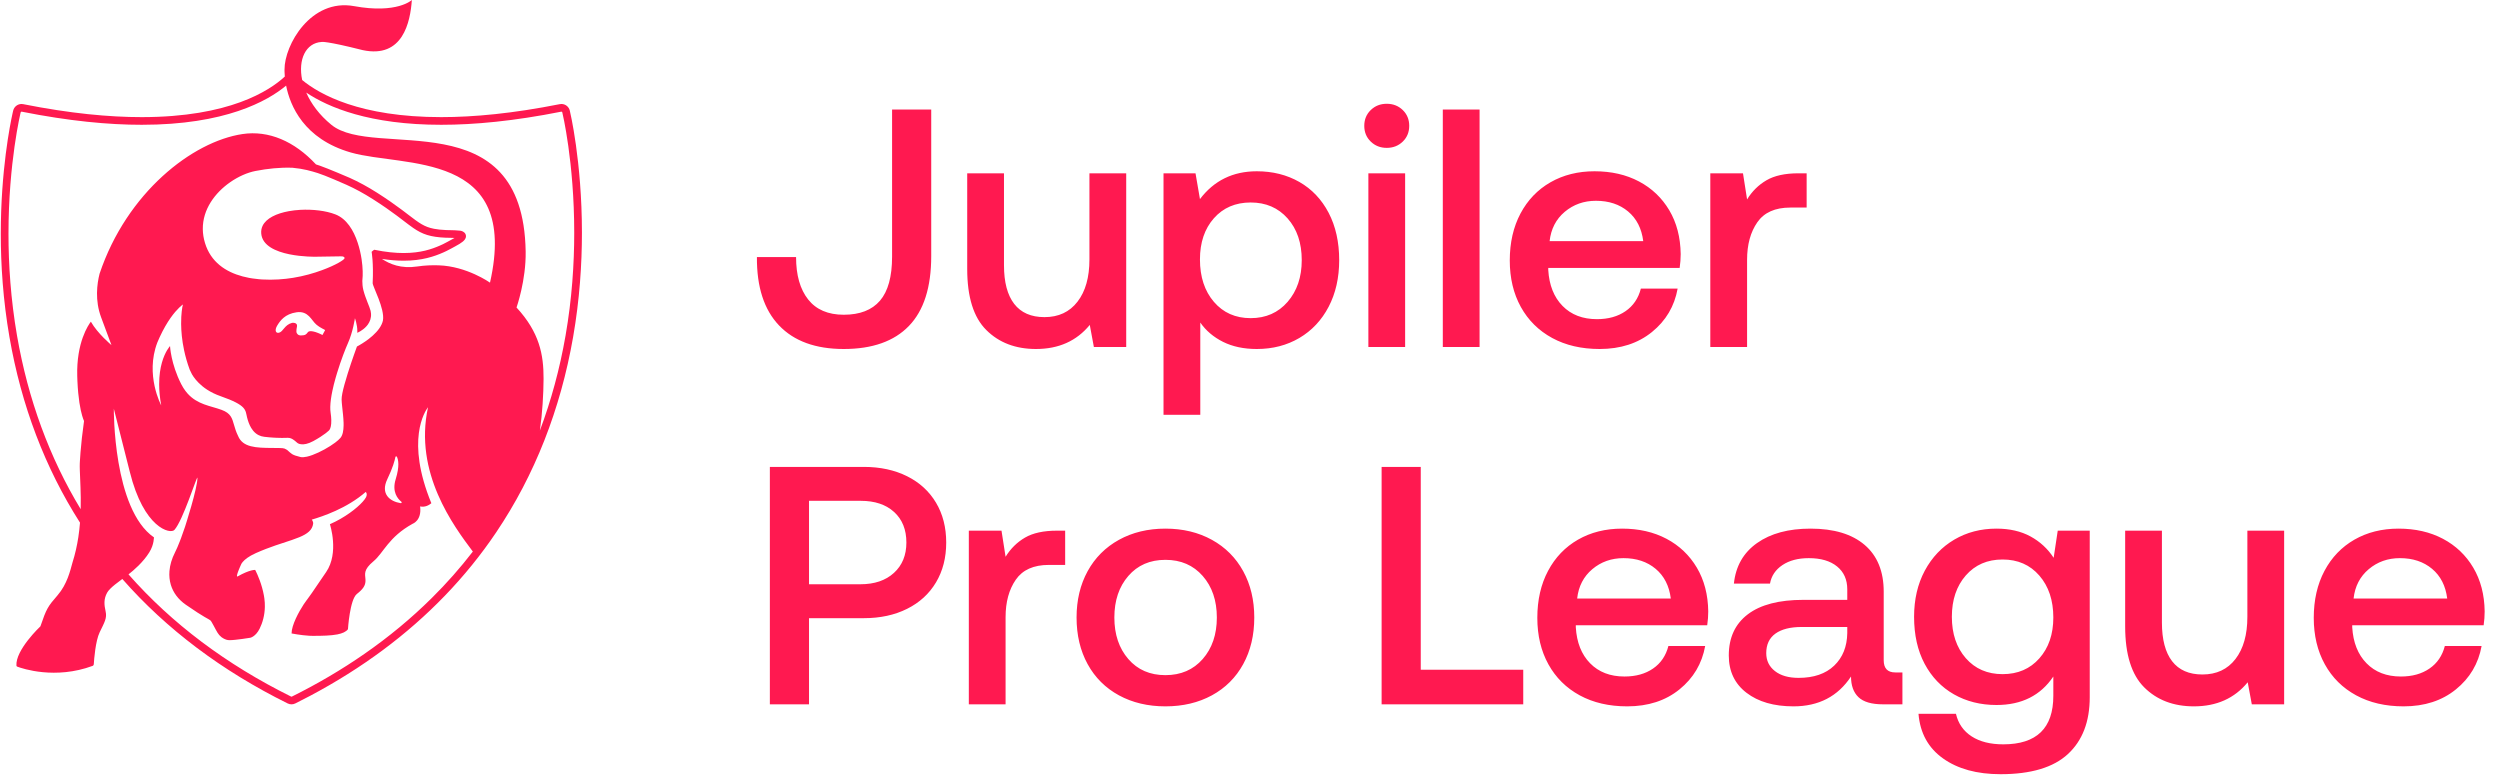
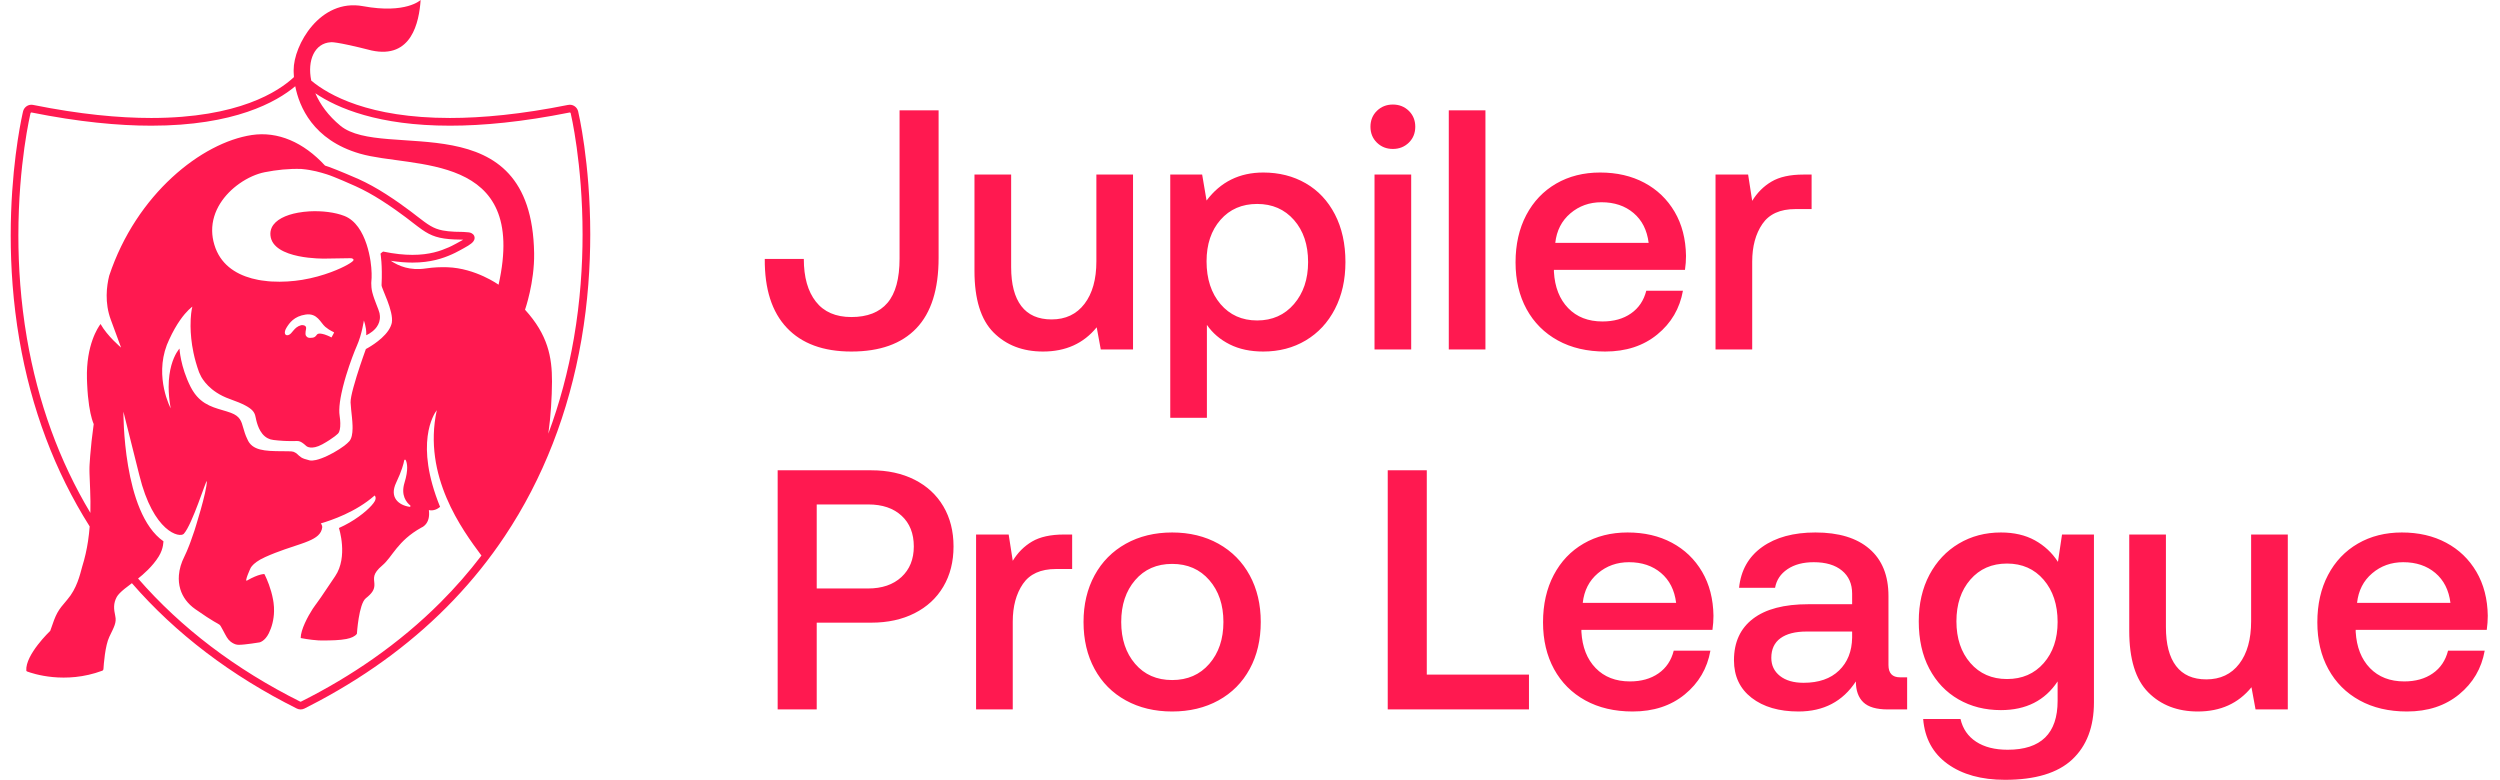
- <svg xmlns="http://www.w3.org/2000/svg" width="155" height="48" viewBox="0 0 155 48" fill="none">
+ <svg xmlns="http://www.w3.org/2000/svg" width="109" height="34" viewBox="0 0 109 34" fill="none">
  <g id="Logos 03">
-     <path fill-rule="evenodd" clip-rule="evenodd" d="M35.533 20.896C35.938 18.572 36.08 16.37 36.08 14.43C36.079 9.987 35.341 6.913 35.327 6.854C35.267 6.614 35.053 6.447 34.809 6.447C34.772 6.447 34.736 6.451 34.701 6.459L34.703 6.458C31.8 7.035 29.374 7.262 27.356 7.262C22.314 7.26 19.819 5.855 18.735 4.962C18.47 3.698 18.954 2.658 19.944 2.601C19.944 2.601 20.194 2.527 22.485 3.107C24.981 3.641 25.438 1.366 25.535 0C25.535 0 24.628 0.869 21.951 0.38C19.273 -0.108 17.632 2.788 17.64 4.316C17.641 4.34 17.636 4.498 17.658 4.745C17.653 4.75 17.649 4.754 17.643 4.76C16.706 5.622 14.229 7.26 8.788 7.262C6.771 7.262 4.346 7.036 1.445 6.459L1.442 6.458C1.405 6.451 1.37 6.447 1.336 6.447C1.093 6.448 0.879 6.613 0.818 6.853C0.816 6.863 0.803 6.915 0.781 7.015C0.627 7.709 0.049 10.578 0.049 14.498C0.049 16.422 0.188 18.599 0.586 20.896C1.322 25.142 2.792 29.011 4.96 32.404C4.936 32.699 4.903 33.001 4.856 33.309C4.777 33.824 4.661 34.353 4.493 34.881C4.354 35.387 4.161 36.224 3.569 36.907C2.958 37.61 2.882 37.734 2.506 38.832C2.506 38.832 0.948 40.297 1.019 41.275C1.025 41.296 1.038 41.32 1.066 41.33L1.069 41.332C1.399 41.456 3.426 42.142 5.747 41.283C5.8 41.252 5.806 41.224 5.815 41.185C5.833 40.883 5.92 39.737 6.18 39.2C6.48 38.578 6.642 38.326 6.549 37.911C6.457 37.497 6.421 37.147 6.642 36.746C6.719 36.605 6.894 36.431 7.131 36.241C7.267 36.132 7.422 36.017 7.584 35.896C10.308 39 13.744 41.588 17.835 43.613C17.909 43.649 17.99 43.669 18.072 43.669C18.155 43.669 18.236 43.649 18.309 43.613C18.617 43.46 18.921 43.304 19.221 43.145C22.45 41.434 25.248 39.355 27.583 36.933C28.765 35.708 29.828 34.396 30.768 32.999C33.147 29.466 34.75 25.392 35.533 20.896ZM34.796 6.924L34.799 6.923L34.809 6.922C34.831 6.922 34.856 6.939 34.863 6.968C34.871 6.996 35.603 10.04 35.602 14.43C35.602 16.347 35.463 18.522 35.063 20.815C34.705 22.87 34.172 24.832 33.473 26.693C33.627 25.624 33.697 24.425 33.701 23.488C33.707 21.984 33.446 20.607 32.025 19.065C32.025 19.065 32.621 17.382 32.591 15.587C32.435 6.178 23.213 9.917 20.546 7.738C19.792 7.121 19.284 6.422 18.987 5.74C20.357 6.658 22.918 7.738 27.356 7.737C29.41 7.737 31.866 7.507 34.796 6.924ZM0.526 14.498C0.526 12.285 0.713 10.41 0.901 9.084C0.995 8.421 1.089 7.895 1.16 7.534C1.196 7.353 1.226 7.213 1.247 7.118C1.268 7.023 1.281 6.969 1.281 6.969C1.288 6.94 1.313 6.923 1.336 6.923L1.345 6.923L1.348 6.924C4.278 7.507 6.734 7.737 8.788 7.737C13.955 7.738 16.579 6.275 17.739 5.308C17.985 6.55 18.833 8.615 21.754 9.456C25.012 10.393 32.241 9.294 30.38 17.524C30.38 17.524 28.949 16.508 27.202 16.45C26.797 16.436 26.351 16.45 25.868 16.522C24.866 16.673 24.167 16.374 23.68 16.053C24.179 16.13 24.626 16.163 25.026 16.163C26.165 16.165 26.935 15.895 27.473 15.658C27.544 15.627 27.611 15.596 27.674 15.565C27.895 15.458 28.073 15.354 28.213 15.28C28.431 15.164 28.579 15.072 28.685 14.986C28.738 14.943 28.782 14.9 28.819 14.849C28.855 14.798 28.89 14.731 28.891 14.643C28.891 14.599 28.88 14.553 28.861 14.514C28.843 14.476 28.819 14.445 28.795 14.422C28.731 14.362 28.671 14.34 28.618 14.321C28.58 14.309 28.557 14.306 28.529 14.302C28.449 14.291 28.342 14.285 28.224 14.279C28.172 14.277 28.117 14.275 28.064 14.273C27.875 14.267 27.699 14.265 27.662 14.264C27.358 14.251 27.114 14.225 26.909 14.185C26.6 14.125 26.377 14.037 26.142 13.901C25.906 13.765 25.659 13.577 25.33 13.325C25.239 13.256 25.142 13.181 25.038 13.102C24.983 13.061 24.927 13.019 24.868 12.975C24.487 12.691 24.012 12.353 23.381 11.951C22.795 11.578 22.229 11.272 21.679 11.025C21.541 10.963 20.333 10.449 19.843 10.277C19.761 10.248 19.677 10.22 19.59 10.193C18.255 8.756 16.656 8.07 15.037 8.311C11.933 8.774 7.863 11.936 6.173 16.972C6.011 17.613 5.881 18.629 6.269 19.672L6.91 21.395C6.91 21.395 6.054 20.686 5.634 19.944C5.484 20.14 4.73 21.226 4.789 23.323C4.792 23.429 4.796 23.529 4.8 23.628C4.849 24.718 4.981 25.388 5.096 25.781C5.138 25.924 5.178 26.028 5.21 26.103C5.185 26.298 5.165 26.493 5.136 26.684C5.115 26.833 5.095 26.991 5.077 27.15C5.004 27.786 4.962 28.436 4.956 28.556L4.955 28.574C4.951 28.619 4.949 28.669 4.947 28.721C4.946 28.736 4.946 28.753 4.946 28.768C4.945 28.809 4.944 28.85 4.944 28.894V28.943C4.945 28.998 4.946 29.056 4.948 29.116V29.127C4.964 29.733 5.027 30.588 5.003 31.569C3.068 28.373 1.741 24.764 1.056 20.815C0.664 18.549 0.526 16.4 0.526 14.498ZM24.885 31.108C24.926 31.14 24.898 31.205 24.848 31.197C24.178 31.095 23.572 30.628 24.014 29.709C24.36 28.989 24.477 28.535 24.515 28.334C24.524 28.287 24.588 28.279 24.609 28.322C24.693 28.494 24.786 28.895 24.533 29.709C24.289 30.493 24.655 30.924 24.885 31.108ZM21.266 25.694C21.283 25.865 21.297 26.04 21.302 26.207C21.303 26.263 21.304 26.318 21.303 26.372C21.299 26.696 21.25 26.98 21.107 27.15C21.035 27.235 20.923 27.335 20.783 27.44C20.69 27.509 20.586 27.581 20.473 27.653C20.249 27.796 19.994 27.938 19.741 28.055C19.615 28.114 19.49 28.167 19.369 28.211C19.249 28.255 19.134 28.291 19.028 28.314C18.868 28.35 18.73 28.36 18.626 28.335C18.073 28.201 18.077 28.132 17.809 27.903C17.781 27.886 17.757 27.873 17.737 27.86C17.588 27.774 17.562 27.777 16.88 27.773C16.374 27.77 15.916 27.762 15.549 27.665C15.182 27.569 14.905 27.384 14.76 27.027C14.634 26.773 14.569 26.55 14.513 26.355C14.389 25.923 14.312 25.623 13.737 25.411C13.053 25.159 12.247 25.091 11.625 24.394C11.585 24.349 11.546 24.301 11.508 24.251C11.494 24.232 11.48 24.212 11.466 24.192C11.438 24.154 11.411 24.114 11.383 24.072C11.371 24.052 11.358 24.032 11.346 24.012C11.308 23.949 11.271 23.885 11.235 23.815C10.594 22.558 10.542 21.456 10.542 21.456C10.542 21.456 10.462 21.54 10.356 21.719C10.156 22.057 9.867 22.733 9.868 23.822C9.869 24.207 9.905 24.642 9.995 25.133C9.995 25.133 8.981 23.248 9.757 21.23C9.803 21.118 9.85 21.012 9.897 20.91C10.366 19.893 10.833 19.341 11.107 19.077C11.243 18.945 11.331 18.885 11.346 18.874C11.344 18.878 11.34 18.888 11.335 18.905C11.302 19.021 11.225 19.448 11.23 20.081C11.235 20.533 11.28 21.091 11.414 21.718C11.494 22.094 11.606 22.495 11.759 22.912C11.759 22.912 11.779 22.953 11.804 23.005C11.845 23.091 11.902 23.207 11.902 23.207C11.929 23.253 11.961 23.303 11.997 23.356C12.162 23.593 12.428 23.892 12.844 24.161C13.075 24.31 13.353 24.451 13.685 24.566C15.329 25.14 15.204 25.425 15.318 25.878C15.368 26.076 15.444 26.316 15.573 26.53C15.647 26.653 15.737 26.767 15.85 26.859C15.907 26.906 15.968 26.947 16.037 26.98C16.139 27.032 16.254 27.067 16.386 27.082C16.58 27.106 16.779 27.123 16.965 27.134C17.027 27.137 17.087 27.14 17.146 27.143C17.38 27.153 17.581 27.153 17.706 27.148C17.8 27.144 17.873 27.139 17.948 27.153C18.073 27.175 18.202 27.248 18.44 27.464C18.44 27.464 18.739 27.719 19.422 27.349C19.763 27.163 20.002 27.002 20.157 26.886C20.176 26.872 20.194 26.858 20.211 26.846C20.294 26.781 20.345 26.736 20.367 26.715L20.38 26.703C20.38 26.703 20.406 26.687 20.437 26.637C20.486 26.557 20.549 26.386 20.54 26.042C20.537 25.913 20.525 25.761 20.497 25.579C20.481 25.473 20.475 25.356 20.477 25.229C20.483 24.934 20.533 24.587 20.61 24.223C20.664 23.962 20.733 23.692 20.809 23.426C20.839 23.319 20.871 23.213 20.903 23.108C21.144 22.32 21.427 21.601 21.572 21.277C21.882 20.588 22.006 19.73 22.006 19.73C22.006 19.73 22.04 19.818 22.075 19.954C22.116 20.11 22.158 20.329 22.154 20.551C22.154 20.579 22.153 20.607 22.151 20.634C22.151 20.634 22.478 20.504 22.727 20.22C22.755 20.189 22.782 20.155 22.807 20.121C22.933 19.944 23.022 19.72 23.003 19.445C22.999 19.39 22.991 19.333 22.978 19.273C22.926 19.038 22.656 18.496 22.526 17.977C22.478 17.789 22.464 17.576 22.464 17.42C22.464 17.382 22.467 17.344 22.472 17.309C22.499 17.09 22.502 16.619 22.419 16.072C22.369 15.743 22.29 15.386 22.174 15.04C21.921 14.277 21.49 13.562 20.794 13.292C20.215 13.067 19.402 12.968 18.62 13.01C18.377 13.024 18.137 13.051 17.908 13.093C17.144 13.232 16.503 13.53 16.278 14.007C16.211 14.15 16.181 14.309 16.197 14.485C16.331 15.988 19.575 15.917 19.575 15.917L21.126 15.893L21.147 15.894C21.195 15.891 21.282 15.895 21.33 15.938L21.355 15.964L21.365 15.998L21.363 16.004L21.363 16.006C21.37 16.097 20.818 16.437 19.967 16.75C19.458 16.939 18.84 17.117 18.171 17.225C17.614 17.315 16.942 17.368 16.259 17.327C16.191 17.322 16.122 17.318 16.054 17.311C15.917 17.299 15.78 17.283 15.644 17.262C15.576 17.252 15.508 17.24 15.441 17.228C15.306 17.203 15.172 17.172 15.04 17.137C13.987 16.856 13.067 16.244 12.71 15.067C12.62 14.773 12.578 14.487 12.574 14.212C12.558 12.973 13.339 11.947 14.267 11.3C14.782 10.94 15.342 10.698 15.836 10.601C16.589 10.455 17.346 10.374 18.128 10.4C18.841 10.465 19.294 10.606 19.703 10.731C20.147 10.867 21.351 11.399 21.483 11.458C22.01 11.694 22.555 11.99 23.124 12.352C23.744 12.746 24.208 13.077 24.583 13.356C24.64 13.399 24.696 13.441 24.749 13.481C24.852 13.559 24.948 13.633 25.039 13.702C25.259 13.87 25.447 14.014 25.629 14.139C25.902 14.326 26.167 14.471 26.483 14.568C26.8 14.666 27.162 14.718 27.641 14.739H27.648C27.648 14.739 27.697 14.74 27.771 14.741C27.845 14.743 27.945 14.745 28.048 14.748C28.093 14.75 28.138 14.751 28.181 14.753C28.127 14.785 28.063 14.821 27.989 14.86C27.835 14.942 27.668 15.04 27.465 15.139C27.407 15.166 27.346 15.195 27.281 15.223C26.773 15.445 26.092 15.687 25.026 15.688C24.513 15.688 23.912 15.631 23.201 15.484C23.161 15.501 23.063 15.594 23.04 15.613C23.04 15.613 23.167 16.289 23.105 17.552C23.096 17.749 23.872 19.142 23.742 19.873C23.705 20.041 23.625 20.202 23.52 20.354C23.064 21.012 22.13 21.485 22.13 21.485C22.13 21.485 21.823 22.316 21.557 23.161C21.484 23.395 21.413 23.631 21.354 23.85C21.246 24.244 21.174 24.586 21.18 24.771C21.187 25.018 21.233 25.351 21.266 25.694ZM18.109 20.017C17.637 20.138 17.567 20.558 17.303 20.627C17.086 20.685 17.014 20.466 17.192 20.177C17.37 19.889 17.659 19.465 18.39 19.361C19.12 19.258 19.305 19.863 19.608 20.119C19.683 20.182 19.754 20.233 19.819 20.274C19.947 20.357 20.049 20.402 20.106 20.432C20.134 20.448 20.151 20.46 20.155 20.472L19.992 20.771C19.992 20.771 19.82 20.676 19.614 20.606C19.593 20.599 19.572 20.592 19.551 20.585C19.509 20.573 19.466 20.561 19.424 20.552C19.36 20.539 19.297 20.532 19.239 20.533C19.1 20.536 19.078 20.616 19.014 20.687C18.976 20.729 18.922 20.768 18.819 20.785C18.557 20.828 18.465 20.764 18.401 20.656C18.339 20.551 18.413 20.241 18.413 20.241C18.461 19.97 18.109 20.017 18.109 20.017ZM18.047 43.187C14.018 41.192 10.643 38.652 7.967 35.611C8.275 35.372 8.87 34.866 9.253 34.251C9.575 33.734 9.529 33.307 9.55 33.321C7.001 31.573 7.057 25.34 7.057 25.34L8.045 29.243C8.913 32.761 10.564 33.132 10.814 32.854C11.345 32.265 12.19 29.546 12.241 29.612C12.255 30.253 11.47 32.66 11.472 32.661C11.39 32.904 11.308 33.138 11.228 33.353C11.201 33.425 11.175 33.495 11.148 33.563C11.044 33.834 10.942 34.069 10.849 34.252C10.65 34.642 10.536 35.032 10.506 35.406C10.482 35.705 10.511 35.994 10.594 36.266C10.739 36.742 11.049 37.165 11.522 37.494C12.697 38.309 12.928 38.369 13.029 38.452C13.09 38.501 13.115 38.552 13.247 38.793C13.45 39.165 13.518 39.335 13.729 39.502C13.758 39.526 13.888 39.615 14.027 39.66C14.095 39.682 14.167 39.691 14.232 39.691C14.609 39.691 15.518 39.541 15.518 39.541C15.518 39.541 15.849 39.477 16.098 38.977C16.278 38.615 16.412 38.145 16.421 37.628C16.425 37.455 16.415 37.278 16.39 37.099C16.382 37.039 16.373 36.98 16.362 36.922C16.237 36.221 15.966 35.625 15.862 35.415C15.844 35.379 15.832 35.355 15.825 35.343L15.822 35.337L15.82 35.335C15.82 35.335 15.495 35.307 14.737 35.736L14.712 35.743L14.707 35.742L14.697 35.735L14.694 35.728L14.691 35.711V35.7L14.694 35.672L14.695 35.661C14.701 35.631 14.71 35.594 14.723 35.553L14.726 35.544C14.732 35.526 14.738 35.507 14.745 35.488L14.75 35.474C14.756 35.456 14.763 35.438 14.77 35.419L14.776 35.404C14.783 35.385 14.79 35.366 14.798 35.347L14.803 35.335C14.821 35.289 14.839 35.244 14.857 35.203L14.864 35.187L14.881 35.148L14.892 35.122L14.901 35.102C14.925 35.048 14.941 35.013 14.941 35.013C14.941 35.013 14.961 34.944 15.053 34.837C15.169 34.7 15.404 34.497 15.864 34.292C16.729 33.906 17.494 33.684 18.092 33.481C18.262 33.422 18.419 33.365 18.561 33.306C19.057 33.099 19.365 32.866 19.417 32.461C19.424 32.409 19.409 32.35 19.373 32.284C19.362 32.262 19.347 32.239 19.331 32.216C19.979 32.026 21.502 31.525 22.675 30.5C22.675 30.5 22.785 30.587 22.712 30.785C22.704 30.806 22.694 30.828 22.68 30.852C22.518 31.143 21.934 31.698 21.112 32.168C20.907 32.286 20.686 32.399 20.454 32.5C20.454 32.5 21.041 34.27 20.221 35.467C20.068 35.692 19.938 35.882 19.826 36.045C19.381 36.699 19.236 36.921 19.054 37.157C19.039 37.177 19.024 37.197 19.008 37.217C18.961 37.277 18.898 37.365 18.828 37.472C18.524 37.936 18.077 38.759 18.077 39.274C18.077 39.274 18.661 39.388 19.178 39.417C19.253 39.421 19.325 39.423 19.394 39.423C19.997 39.423 20.523 39.41 20.918 39.333C21.224 39.272 21.452 39.173 21.573 39.012C21.573 39.012 21.688 37.17 22.127 36.825C22.511 36.523 22.648 36.309 22.66 36.037C22.662 35.998 22.661 35.958 22.659 35.916C22.636 35.582 22.52 35.329 23.155 34.8C23.79 34.27 24.08 33.304 25.581 32.475C25.581 32.475 26.162 32.276 26.047 31.399C26.349 31.462 26.592 31.326 26.744 31.2C25.141 27.3 26.35 25.494 26.535 25.251L26.537 25.253C25.651 29.312 28.127 32.612 29.316 34.197C28.538 35.208 27.688 36.169 26.77 37.078C25.504 38.333 24.107 39.492 22.581 40.549C21.192 41.513 19.697 42.393 18.099 43.187L18.072 43.193L18.047 43.187Z" fill="#FF1950" />
-     <path fill-rule="evenodd" clip-rule="evenodd" d="M47.731 28.948V43.668H50.159V38.327H53.557C54.57 38.327 55.464 38.134 56.238 37.748C57.012 37.363 57.61 36.816 58.032 36.108C58.454 35.401 58.665 34.577 58.665 33.637C58.665 32.698 58.454 31.874 58.032 31.166C57.61 30.459 57.012 29.912 56.238 29.526C55.464 29.141 54.57 28.948 53.557 28.948H47.731ZM50.159 31.051H53.367C54.24 31.051 54.929 31.282 55.436 31.745C55.943 32.207 56.196 32.838 56.196 33.637C56.196 34.422 55.939 35.05 55.425 35.519C54.911 35.989 54.218 36.224 53.346 36.224H50.159V31.051ZM65.534 32.901C64.703 32.901 64.042 33.045 63.55 33.332C63.057 33.62 62.656 34.016 62.346 34.52L62.093 32.901H60.067V43.668H62.346V38.264C62.346 37.325 62.557 36.55 62.98 35.94C63.402 35.33 64.084 35.025 65.027 35.025H66.04V32.901H65.534ZM72.256 43.794C73.34 43.794 74.3 43.566 75.138 43.111C75.975 42.655 76.622 42.01 77.079 41.176C77.537 40.342 77.765 39.378 77.765 38.285C77.765 37.205 77.537 36.248 77.079 35.414C76.622 34.58 75.975 33.932 75.138 33.469C74.3 33.007 73.34 32.775 72.256 32.775C71.173 32.775 70.212 33.007 69.375 33.469C68.538 33.932 67.891 34.58 67.433 35.414C66.976 36.248 66.747 37.205 66.747 38.285C66.747 39.378 66.976 40.342 67.433 41.176C67.891 42.01 68.538 42.655 69.375 43.111C70.212 43.566 71.173 43.794 72.256 43.794ZM72.256 41.859C71.299 41.859 70.532 41.527 69.956 40.861C69.379 40.195 69.09 39.336 69.09 38.285C69.09 37.233 69.379 36.374 69.956 35.709C70.532 35.043 71.299 34.71 72.256 34.71C73.213 34.71 73.984 35.043 74.568 35.709C75.151 36.374 75.444 37.233 75.444 38.285C75.444 39.336 75.151 40.195 74.568 40.861C73.984 41.527 73.213 41.859 72.256 41.859ZM94.441 43.668V41.523H88.087V28.948H85.66V43.668H94.441ZM95.314 38.306C95.314 39.399 95.543 40.359 96.001 41.187C96.458 42.014 97.105 42.655 97.942 43.111C98.779 43.566 99.761 43.794 100.887 43.794C102.181 43.794 103.262 43.444 104.127 42.743C104.992 42.042 105.524 41.144 105.721 40.051H103.441C103.286 40.654 102.97 41.12 102.491 41.449C102.013 41.779 101.422 41.944 100.718 41.944C99.832 41.944 99.121 41.67 98.586 41.123C98.051 40.577 97.756 39.834 97.7 38.894V38.768H105.847C105.89 38.474 105.911 38.187 105.911 37.906C105.897 36.869 105.661 35.964 105.204 35.194C104.746 34.422 104.12 33.827 103.325 33.406C102.53 32.985 101.612 32.775 100.571 32.775C99.543 32.775 98.632 33.003 97.837 33.458C97.042 33.914 96.423 34.559 95.98 35.393C95.536 36.227 95.314 37.198 95.314 38.306ZM97.784 37.107C97.869 36.35 98.182 35.744 98.724 35.288C99.265 34.833 99.909 34.605 100.655 34.605C101.457 34.605 102.122 34.825 102.65 35.267C103.177 35.709 103.491 36.322 103.589 37.107H97.784ZM117.507 41.691C117.028 41.691 116.79 41.439 116.79 40.934V36.686C116.79 35.425 116.395 34.457 115.607 33.784C114.82 33.111 113.7 32.775 112.251 32.775C110.886 32.775 109.782 33.073 108.938 33.669C108.093 34.265 107.615 35.102 107.502 36.182H109.74C109.824 35.705 110.081 35.323 110.51 35.035C110.939 34.748 111.484 34.605 112.146 34.605C112.892 34.605 113.476 34.776 113.898 35.12C114.32 35.463 114.531 35.937 114.531 36.539V37.191H111.808C110.303 37.191 109.155 37.489 108.368 38.085C107.58 38.681 107.185 39.533 107.185 40.64C107.185 41.621 107.551 42.392 108.283 42.953C109.015 43.514 109.986 43.794 111.195 43.794C112.758 43.794 113.947 43.177 114.763 41.944C114.763 42.505 114.918 42.932 115.227 43.226C115.537 43.521 116.043 43.668 116.748 43.668H117.95V41.691H117.507ZM114.531 39.252C114.517 40.093 114.247 40.766 113.718 41.271C113.191 41.775 112.455 42.028 111.512 42.028C110.893 42.028 110.404 41.888 110.046 41.607C109.687 41.327 109.507 40.955 109.507 40.493C109.507 39.96 109.697 39.557 110.077 39.283C110.458 39.01 110.999 38.873 111.702 38.873H114.531V39.252ZM127.58 32.901L127.327 34.584C126.96 34.023 126.482 33.581 125.891 33.259C125.3 32.937 124.597 32.775 123.781 32.775C122.81 32.775 121.937 33.003 121.163 33.458C120.39 33.914 119.781 34.555 119.337 35.382C118.894 36.21 118.673 37.163 118.673 38.242C118.673 39.364 118.89 40.335 119.326 41.155C119.763 41.975 120.368 42.606 121.142 43.048C121.916 43.489 122.796 43.71 123.781 43.71C125.342 43.71 126.517 43.121 127.306 41.944V43.142C127.306 45.147 126.271 46.149 124.203 46.149C123.401 46.149 122.747 45.984 122.24 45.655C121.733 45.325 121.409 44.859 121.269 44.257H118.947C119.045 45.448 119.552 46.37 120.467 47.022C121.381 47.674 122.57 48 124.034 48C125.92 48 127.313 47.583 128.214 46.749C129.114 45.915 129.564 44.74 129.564 43.226V32.901H127.58ZM124.16 41.797C123.217 41.797 122.458 41.467 121.88 40.808C121.304 40.149 121.015 39.294 121.015 38.242C121.015 37.191 121.304 36.336 121.88 35.677C122.458 35.018 123.217 34.689 124.16 34.689C125.104 34.689 125.863 35.022 126.44 35.687C127.017 36.353 127.306 37.219 127.306 38.285C127.306 39.322 127.017 40.167 126.44 40.818C125.863 41.471 125.104 41.797 124.16 41.797ZM139.337 32.901V38.242C139.337 39.35 139.091 40.223 138.598 40.861C138.106 41.499 137.424 41.818 136.551 41.818C135.72 41.818 135.094 41.544 134.672 40.997C134.25 40.45 134.039 39.651 134.039 38.6V32.901H131.76V38.831C131.76 40.57 132.153 41.831 132.942 42.617C133.73 43.402 134.756 43.794 136.024 43.794C137.43 43.794 138.542 43.297 139.358 42.301L139.612 43.668H141.617V32.901H139.337ZM143.453 38.306C143.453 39.399 143.682 40.359 144.139 41.187C144.596 42.014 145.243 42.655 146.081 43.111C146.918 43.566 147.9 43.794 149.026 43.794C150.32 43.794 151.4 43.444 152.265 42.743C153.131 42.042 153.662 41.144 153.859 40.051H151.58C151.425 40.654 151.108 41.12 150.629 41.449C150.151 41.779 149.561 41.944 148.857 41.944C147.969 41.944 147.259 41.67 146.725 41.123C146.19 40.577 145.895 39.834 145.838 38.894V38.768H153.986C154.028 38.474 154.049 38.187 154.049 37.906C154.035 36.869 153.799 35.964 153.342 35.194C152.885 34.422 152.258 33.827 151.463 33.406C150.668 32.985 149.75 32.775 148.708 32.775C147.682 32.775 146.771 33.003 145.975 33.458C145.18 33.914 144.561 34.559 144.118 35.393C143.675 36.227 143.453 37.198 143.453 38.306ZM145.922 37.107C146.007 36.35 146.32 35.744 146.863 35.288C147.404 34.833 148.047 34.605 148.793 34.605C149.595 34.605 150.26 34.825 150.788 35.267C151.316 35.709 151.629 36.322 151.727 37.107H145.922Z" fill="#FF1950" />
-     <path fill-rule="evenodd" clip-rule="evenodd" d="M46.929 15.939C46.915 17.79 47.372 19.203 48.301 20.177C49.23 21.151 50.567 21.638 52.312 21.638C54.085 21.638 55.432 21.162 56.354 20.208C57.276 19.255 57.736 17.811 57.736 15.876V6.792H55.309V15.918C55.309 17.152 55.059 18.06 54.56 18.642C54.06 19.224 53.311 19.514 52.312 19.514C51.341 19.514 50.605 19.199 50.106 18.568C49.606 17.937 49.356 17.061 49.356 15.939H46.929ZM67.545 10.745V16.086C67.545 17.194 67.299 18.067 66.806 18.704C66.314 19.343 65.631 19.662 64.759 19.662C63.928 19.662 63.303 19.388 62.88 18.841C62.458 18.294 62.247 17.495 62.247 16.444V10.745H59.967V16.675C59.967 18.414 60.361 19.676 61.149 20.46C61.937 21.246 62.965 21.638 64.231 21.638C65.638 21.638 66.75 21.141 67.566 20.145L67.82 21.512H69.825V10.745H67.545ZM77.921 10.619C76.444 10.619 75.269 11.194 74.397 12.344L74.122 10.745H72.138V25.718H74.418V19.998C74.769 20.503 75.241 20.902 75.832 21.197C76.423 21.491 77.12 21.638 77.921 21.638C78.907 21.638 79.786 21.41 80.56 20.955C81.334 20.499 81.939 19.854 82.376 19.02C82.811 18.186 83.03 17.222 83.03 16.129C83.03 15.007 82.811 14.029 82.376 13.195C81.939 12.361 81.334 11.723 80.56 11.281C79.786 10.84 78.907 10.619 77.921 10.619ZM77.542 19.725C76.599 19.725 75.839 19.388 75.262 18.715C74.685 18.042 74.397 17.166 74.397 16.086C74.397 15.035 74.685 14.183 75.262 13.531C75.839 12.88 76.599 12.554 77.542 12.554C78.484 12.554 79.248 12.883 79.832 13.542C80.416 14.201 80.708 15.063 80.708 16.129C80.708 17.18 80.416 18.042 79.832 18.715C79.248 19.388 78.484 19.725 77.542 19.725ZM85.978 6.434C85.584 6.434 85.254 6.564 84.987 6.823C84.719 7.083 84.585 7.409 84.585 7.801C84.585 8.194 84.719 8.52 84.987 8.779C85.254 9.039 85.584 9.168 85.978 9.168C86.372 9.168 86.703 9.039 86.971 8.779C87.238 8.52 87.372 8.194 87.372 7.801C87.372 7.409 87.238 7.083 86.971 6.823C86.703 6.564 86.372 6.434 85.978 6.434ZM84.839 21.512H87.118V10.745H84.839V21.512ZM89.454 21.512H91.734V6.792H89.454V21.512ZM93.606 16.15C93.606 17.243 93.835 18.204 94.292 19.031C94.75 19.858 95.397 20.499 96.235 20.955C97.072 21.41 98.053 21.638 99.179 21.638C100.474 21.638 101.553 21.288 102.419 20.587C103.285 19.886 103.816 18.988 104.013 17.895H101.733C101.578 18.498 101.261 18.964 100.783 19.293C100.305 19.623 99.714 19.788 99.01 19.788C98.124 19.788 97.413 19.514 96.878 18.968C96.343 18.421 96.048 17.678 95.992 16.738V16.612H104.139C104.181 16.318 104.203 16.031 104.203 15.75C104.188 14.713 103.953 13.809 103.496 13.037C103.038 12.267 102.412 11.67 101.617 11.25C100.822 10.829 99.903 10.619 98.862 10.619C97.835 10.619 96.924 10.847 96.129 11.302C95.334 11.758 94.715 12.403 94.271 13.237C93.828 14.072 93.606 15.042 93.606 16.15ZM96.076 14.951C96.16 14.194 96.474 13.588 97.015 13.132C97.557 12.677 98.201 12.449 98.947 12.449C99.749 12.449 100.414 12.669 100.942 13.111C101.469 13.553 101.782 14.166 101.881 14.951H96.076ZM111.505 10.745C110.676 10.745 110.014 10.889 109.522 11.177C109.029 11.464 108.628 11.86 108.319 12.364L108.065 10.745H106.039V21.512H108.319V16.108C108.319 15.169 108.529 14.394 108.952 13.784C109.374 13.174 110.056 12.869 111 12.869H112.012V10.745H111.505Z" fill="#FF1950" />
+     <path fill-rule="evenodd" clip-rule="evenodd" d="M25.352 14.802C25.636 13.155 25.735 11.596 25.735 10.221C25.735 7.074 25.217 4.897 25.207 4.855C25.165 4.685 25.015 4.567 24.844 4.567C24.818 4.567 24.792 4.57 24.768 4.575L24.77 4.574C22.733 4.983 21.032 5.144 19.617 5.144C16.081 5.143 14.331 4.147 13.571 3.515C13.385 2.62 13.725 1.883 14.419 1.842C14.419 1.842 14.594 1.79 16.201 2.201C17.951 2.579 18.272 0.968 18.34 0C18.34 0 17.704 0.615 15.826 0.269C13.949 -0.076 12.798 1.975 12.803 3.057C12.804 3.074 12.801 3.186 12.816 3.361C12.812 3.365 12.809 3.368 12.805 3.372C12.148 3.983 10.411 5.142 6.596 5.144C5.181 5.144 3.48 4.984 1.446 4.575L1.443 4.574C1.418 4.569 1.393 4.567 1.369 4.567C1.199 4.567 1.048 4.685 1.006 4.854C1.004 4.861 0.995 4.898 0.98 4.969C0.872 5.46 0.467 7.493 0.467 10.27C0.467 11.632 0.564 13.174 0.843 14.802C1.359 17.809 2.391 20.55 3.91 22.953C3.894 23.162 3.871 23.376 3.838 23.594C3.783 23.959 3.701 24.333 3.583 24.707C3.486 25.066 3.351 25.659 2.935 26.142C2.507 26.64 2.453 26.728 2.19 27.506C2.19 27.506 1.097 28.544 1.147 29.237C1.151 29.251 1.16 29.268 1.18 29.276L1.182 29.277C1.414 29.364 2.835 29.85 4.463 29.242C4.5 29.22 4.504 29.201 4.51 29.172C4.523 28.958 4.584 28.147 4.766 27.767C4.977 27.326 5.09 27.147 5.025 26.854C4.961 26.56 4.935 26.313 5.09 26.028C5.144 25.929 5.267 25.805 5.433 25.671C5.529 25.594 5.637 25.512 5.751 25.427C7.661 27.625 10.071 29.458 12.94 30.892C12.992 30.918 13.049 30.932 13.107 30.932C13.165 30.932 13.221 30.918 13.273 30.893C13.488 30.785 13.701 30.674 13.912 30.561C16.176 29.349 18.139 27.877 19.776 26.161C20.605 25.293 21.351 24.364 22.01 23.374C23.678 20.872 24.802 17.986 25.352 14.802ZM24.835 4.905L24.837 4.904L24.844 4.903C24.859 4.903 24.877 4.915 24.882 4.936C24.887 4.956 25.401 7.112 25.4 10.221C25.4 11.579 25.302 13.12 25.022 14.744C24.771 16.2 24.397 17.59 23.907 18.907C24.015 18.15 24.064 17.301 24.067 16.637C24.071 15.572 23.888 14.597 22.891 13.504C22.891 13.504 23.309 12.312 23.288 11.04C23.179 4.376 16.712 7.025 14.841 5.481C14.312 5.044 13.956 4.549 13.748 4.066C14.708 4.716 16.504 5.481 19.617 5.48C21.057 5.48 22.78 5.317 24.835 4.905ZM0.801 10.27C0.801 8.702 0.932 7.374 1.064 6.434C1.13 5.965 1.196 5.593 1.246 5.337C1.271 5.208 1.292 5.109 1.307 5.042C1.321 4.974 1.331 4.936 1.331 4.936C1.336 4.915 1.353 4.904 1.369 4.904L1.375 4.904L1.378 4.905C3.432 5.317 5.155 5.48 6.596 5.48C10.219 5.481 12.059 4.445 12.873 3.76C13.045 4.64 13.64 6.102 15.689 6.698C17.973 7.362 23.043 6.584 21.738 12.413C21.738 12.413 20.734 11.693 19.509 11.652C19.225 11.643 18.912 11.652 18.573 11.703C17.871 11.81 17.38 11.598 17.039 11.371C17.389 11.425 17.702 11.449 17.983 11.449C18.782 11.45 19.322 11.259 19.699 11.091C19.749 11.069 19.796 11.047 19.84 11.025C19.995 10.949 20.12 10.876 20.218 10.823C20.371 10.741 20.474 10.676 20.549 10.615C20.587 10.584 20.617 10.554 20.643 10.518C20.669 10.482 20.693 10.434 20.693 10.372C20.693 10.341 20.686 10.308 20.673 10.281C20.66 10.254 20.643 10.232 20.626 10.215C20.581 10.173 20.54 10.157 20.502 10.144C20.476 10.136 20.459 10.134 20.44 10.131C20.383 10.123 20.309 10.118 20.226 10.114C20.189 10.113 20.151 10.111 20.113 10.11C19.981 10.106 19.857 10.104 19.831 10.104C19.618 10.094 19.447 10.076 19.303 10.048C19.087 10.005 18.93 9.943 18.765 9.846C18.6 9.75 18.427 9.617 18.196 9.439C18.133 9.389 18.064 9.337 17.991 9.281C17.953 9.252 17.913 9.222 17.872 9.191C17.605 8.99 17.272 8.75 16.829 8.465C16.418 8.201 16.021 7.984 15.636 7.809C15.539 7.765 14.692 7.401 14.348 7.279C14.291 7.259 14.232 7.239 14.171 7.22C13.235 6.202 12.113 5.716 10.978 5.887C8.801 6.215 5.947 8.455 4.761 12.022C4.648 12.476 4.557 13.196 4.829 13.934L5.279 15.155C5.279 15.155 4.678 14.653 4.384 14.127C4.278 14.266 3.75 15.035 3.791 16.521C3.793 16.596 3.796 16.666 3.799 16.736C3.833 17.509 3.926 17.983 4.006 18.261C4.036 18.363 4.064 18.437 4.086 18.49C4.069 18.628 4.054 18.766 4.034 18.901C4.019 19.006 4.005 19.119 3.993 19.231C3.942 19.682 3.912 20.142 3.908 20.227L3.907 20.24C3.905 20.272 3.903 20.307 3.902 20.344C3.901 20.355 3.901 20.366 3.901 20.378C3.9 20.406 3.9 20.436 3.9 20.467V20.502C3.9 20.541 3.901 20.581 3.902 20.624V20.632C3.913 21.061 3.958 21.666 3.941 22.361C2.584 20.098 1.653 17.541 1.173 14.744C0.898 13.139 0.801 11.616 0.801 10.27ZM17.884 22.035C17.913 22.057 17.894 22.103 17.858 22.098C17.388 22.026 16.963 21.695 17.273 21.044C17.516 20.534 17.598 20.212 17.624 20.07C17.631 20.036 17.676 20.031 17.69 20.062C17.75 20.183 17.815 20.467 17.637 21.044C17.466 21.599 17.723 21.905 17.884 22.035ZM15.346 18.2C15.358 18.321 15.368 18.445 15.371 18.563C15.372 18.603 15.373 18.642 15.372 18.68C15.369 18.91 15.335 19.111 15.235 19.232C15.184 19.292 15.105 19.362 15.008 19.437C14.942 19.486 14.869 19.537 14.79 19.587C14.633 19.689 14.454 19.789 14.277 19.872C14.188 19.914 14.101 19.952 14.016 19.983C13.932 20.014 13.851 20.039 13.776 20.056C13.665 20.081 13.567 20.089 13.495 20.071C13.107 19.976 13.11 19.927 12.922 19.764C12.902 19.753 12.886 19.743 12.871 19.734C12.767 19.673 12.748 19.675 12.27 19.673C11.915 19.67 11.595 19.664 11.337 19.596C11.079 19.528 10.885 19.397 10.783 19.145C10.695 18.965 10.649 18.806 10.61 18.668C10.524 18.362 10.469 18.15 10.066 17.999C9.587 17.821 9.021 17.773 8.585 17.279C8.557 17.247 8.53 17.213 8.503 17.178C8.493 17.165 8.483 17.15 8.473 17.136C8.454 17.109 8.434 17.081 8.416 17.051C8.407 17.037 8.398 17.023 8.389 17.009C8.362 16.964 8.336 16.918 8.311 16.869C7.862 15.979 7.826 15.198 7.826 15.198C7.826 15.198 7.769 15.258 7.695 15.384C7.555 15.623 7.352 16.103 7.353 16.874C7.354 17.146 7.379 17.455 7.441 17.802C7.441 17.802 6.731 16.468 7.275 15.038C7.307 14.959 7.34 14.883 7.373 14.812C7.702 14.091 8.03 13.7 8.221 13.513C8.317 13.419 8.379 13.377 8.389 13.369C8.388 13.372 8.385 13.379 8.382 13.391C8.358 13.473 8.304 13.775 8.308 14.224C8.311 14.544 8.343 14.94 8.437 15.384C8.493 15.65 8.572 15.934 8.679 16.229C8.679 16.229 8.693 16.259 8.71 16.295C8.74 16.356 8.779 16.438 8.779 16.438C8.798 16.471 8.82 16.506 8.846 16.544C8.961 16.712 9.148 16.923 9.44 17.114C9.602 17.22 9.797 17.319 10.03 17.401C11.183 17.807 11.095 18.009 11.175 18.33C11.21 18.47 11.263 18.641 11.354 18.792C11.405 18.879 11.469 18.96 11.548 19.025C11.588 19.058 11.631 19.087 11.679 19.111C11.75 19.148 11.831 19.173 11.924 19.183C12.06 19.2 12.199 19.212 12.33 19.22C12.373 19.222 12.416 19.224 12.457 19.226C12.621 19.233 12.761 19.233 12.85 19.23C12.916 19.227 12.967 19.224 13.019 19.233C13.107 19.249 13.197 19.301 13.364 19.454C13.364 19.454 13.574 19.634 14.053 19.372C14.292 19.241 14.46 19.126 14.568 19.044C14.582 19.034 14.594 19.025 14.606 19.016C14.665 18.97 14.7 18.938 14.716 18.923L14.725 18.914C14.725 18.914 14.743 18.903 14.765 18.868C14.799 18.811 14.843 18.69 14.837 18.447C14.835 18.355 14.826 18.247 14.807 18.118C14.796 18.044 14.791 17.961 14.793 17.871C14.797 17.661 14.832 17.416 14.886 17.158C14.924 16.973 14.972 16.782 15.025 16.593C15.047 16.517 15.069 16.442 15.091 16.368C15.261 15.81 15.459 15.301 15.561 15.072C15.778 14.583 15.865 13.975 15.865 13.975C15.865 13.975 15.889 14.038 15.914 14.134C15.942 14.245 15.972 14.4 15.969 14.557C15.969 14.576 15.968 14.596 15.967 14.616C15.967 14.616 16.196 14.523 16.371 14.323C16.39 14.3 16.409 14.277 16.427 14.252C16.515 14.127 16.577 13.969 16.564 13.774C16.561 13.735 16.556 13.694 16.547 13.652C16.511 13.485 16.321 13.101 16.229 12.734C16.196 12.6 16.186 12.45 16.187 12.339C16.187 12.312 16.188 12.286 16.192 12.261C16.211 12.105 16.213 11.772 16.155 11.384C16.119 11.151 16.064 10.899 15.983 10.653C15.805 10.113 15.503 9.606 15.015 9.415C14.609 9.256 14.039 9.185 13.491 9.215C13.32 9.225 13.152 9.245 12.991 9.274C12.455 9.372 12.006 9.584 11.848 9.921C11.801 10.023 11.78 10.135 11.791 10.26C11.885 11.325 14.16 11.275 14.16 11.275L15.248 11.258L15.263 11.258C15.296 11.256 15.357 11.259 15.391 11.29L15.408 11.308L15.416 11.332L15.414 11.336L15.414 11.337C15.419 11.402 15.032 11.643 14.435 11.865C14.078 11.998 13.645 12.124 13.176 12.201C12.785 12.265 12.314 12.302 11.835 12.273C11.787 12.27 11.739 12.267 11.691 12.262C11.595 12.254 11.499 12.242 11.404 12.227C11.356 12.22 11.308 12.212 11.261 12.203C11.166 12.185 11.072 12.164 10.98 12.139C10.242 11.939 9.596 11.506 9.346 10.672C9.283 10.464 9.253 10.262 9.25 10.067C9.239 9.19 9.787 8.462 10.438 8.004C10.799 7.749 11.192 7.578 11.538 7.509C12.066 7.405 12.597 7.348 13.145 7.367C13.645 7.413 13.963 7.513 14.25 7.601C14.562 7.697 15.406 8.074 15.498 8.116C15.868 8.284 16.25 8.493 16.649 8.749C17.084 9.029 17.41 9.263 17.672 9.46C17.712 9.491 17.751 9.52 17.789 9.549C17.861 9.604 17.929 9.657 17.992 9.706C18.146 9.824 18.278 9.927 18.406 10.015C18.597 10.148 18.783 10.25 19.005 10.319C19.227 10.389 19.481 10.425 19.817 10.44H19.822C19.822 10.44 19.856 10.441 19.908 10.442C19.96 10.443 20.03 10.444 20.102 10.447C20.134 10.448 20.165 10.449 20.196 10.45C20.158 10.473 20.113 10.498 20.061 10.526C19.953 10.584 19.836 10.653 19.693 10.723C19.653 10.743 19.61 10.763 19.565 10.783C19.208 10.94 18.73 11.112 17.983 11.112C17.623 11.112 17.202 11.072 16.703 10.968C16.675 10.98 16.606 11.046 16.59 11.059C16.59 11.059 16.679 11.538 16.636 12.433C16.629 12.572 17.174 13.559 17.083 14.076C17.056 14.195 17.001 14.31 16.927 14.418C16.607 14.883 15.952 15.218 15.952 15.218C15.952 15.218 15.737 15.807 15.55 16.406C15.499 16.572 15.45 16.739 15.408 16.894C15.332 17.173 15.281 17.415 15.285 17.546C15.291 17.721 15.323 17.957 15.346 18.2ZM13.132 14.178C12.801 14.264 12.752 14.562 12.567 14.611C12.415 14.652 12.364 14.496 12.489 14.292C12.614 14.088 12.817 13.788 13.329 13.714C13.841 13.641 13.97 14.07 14.183 14.251C14.236 14.295 14.286 14.332 14.331 14.361C14.421 14.42 14.493 14.451 14.533 14.473C14.553 14.484 14.565 14.492 14.567 14.501L14.453 14.713C14.453 14.713 14.332 14.645 14.187 14.596C14.173 14.591 14.158 14.586 14.143 14.581C14.114 14.572 14.084 14.564 14.054 14.558C14.009 14.549 13.965 14.543 13.924 14.544C13.827 14.546 13.812 14.603 13.767 14.653C13.74 14.683 13.702 14.711 13.63 14.723C13.446 14.753 13.382 14.707 13.337 14.632C13.293 14.557 13.345 14.337 13.345 14.337C13.379 14.145 13.132 14.178 13.132 14.178ZM13.089 30.591C10.263 29.178 7.896 27.378 6.02 25.224C6.235 25.055 6.653 24.697 6.921 24.261C7.147 23.895 7.115 23.592 7.129 23.602C5.342 22.364 5.381 17.949 5.381 17.949L6.074 20.714C6.683 23.206 7.841 23.468 8.016 23.272C8.388 22.855 8.981 20.928 9.017 20.976C9.027 21.429 8.476 23.134 8.478 23.135C8.42 23.307 8.363 23.473 8.307 23.625C8.288 23.676 8.269 23.726 8.251 23.774C8.177 23.965 8.106 24.132 8.041 24.262C7.901 24.538 7.821 24.814 7.8 25.079C7.783 25.291 7.804 25.496 7.862 25.689C7.964 26.026 8.181 26.325 8.513 26.558C9.337 27.136 9.498 27.178 9.569 27.236C9.612 27.272 9.63 27.308 9.722 27.479C9.865 27.742 9.912 27.862 10.06 27.98C10.081 27.997 10.172 28.061 10.269 28.093C10.317 28.108 10.367 28.114 10.413 28.114C10.678 28.114 11.315 28.008 11.315 28.008C11.315 28.008 11.547 27.963 11.722 27.608C11.848 27.352 11.942 27.019 11.948 26.653C11.951 26.531 11.944 26.405 11.927 26.278C11.921 26.236 11.915 26.194 11.907 26.153C11.819 25.656 11.629 25.235 11.556 25.086C11.543 25.06 11.535 25.043 11.53 25.035L11.528 25.03L11.527 25.029C11.527 25.029 11.299 25.009 10.767 25.313L10.75 25.318L10.746 25.317L10.739 25.312L10.737 25.307L10.735 25.295V25.288L10.737 25.267L10.738 25.26C10.742 25.239 10.748 25.212 10.758 25.183L10.76 25.177C10.764 25.164 10.768 25.151 10.773 25.137L10.777 25.127C10.781 25.114 10.786 25.102 10.79 25.089L10.794 25.078C10.8 25.065 10.805 25.051 10.81 25.038L10.813 25.029C10.826 24.997 10.839 24.965 10.852 24.936L10.857 24.924L10.868 24.896L10.876 24.878L10.882 24.864C10.899 24.826 10.911 24.8 10.911 24.8C10.911 24.8 10.925 24.752 10.989 24.676C11.07 24.579 11.235 24.435 11.558 24.29C12.164 24.017 12.701 23.86 13.12 23.715C13.24 23.674 13.35 23.634 13.449 23.591C13.797 23.445 14.013 23.28 14.049 22.993C14.054 22.956 14.044 22.915 14.019 22.868C14.011 22.852 14.001 22.836 13.989 22.82C14.444 22.685 15.512 22.33 16.334 21.604C16.334 21.604 16.411 21.666 16.36 21.806C16.355 21.821 16.347 21.837 16.338 21.854C16.224 22.06 15.814 22.452 15.238 22.786C15.094 22.869 14.939 22.949 14.777 23.021C14.777 23.021 15.188 24.275 14.613 25.123C14.506 25.282 14.415 25.417 14.337 25.532C14.024 25.995 13.923 26.152 13.795 26.32C13.785 26.333 13.774 26.348 13.763 26.362C13.729 26.405 13.685 26.467 13.636 26.543C13.423 26.871 13.11 27.455 13.11 27.819C13.11 27.819 13.519 27.9 13.882 27.921C13.934 27.924 13.985 27.925 14.033 27.925C14.456 27.925 14.825 27.915 15.102 27.86C15.317 27.818 15.476 27.747 15.561 27.633C15.561 27.633 15.642 26.329 15.95 26.084C16.22 25.87 16.315 25.719 16.324 25.526C16.325 25.498 16.325 25.47 16.323 25.441C16.307 25.204 16.226 25.025 16.671 24.65C17.116 24.275 17.319 23.59 18.372 23.003C18.372 23.003 18.78 22.862 18.699 22.241C18.911 22.285 19.081 22.189 19.188 22.1C18.064 19.338 18.912 18.059 19.042 17.886L19.043 17.888C18.422 20.762 20.157 23.1 20.991 24.223C20.446 24.939 19.85 25.619 19.206 26.264C18.318 27.153 17.338 27.973 16.269 28.722C15.294 29.405 14.246 30.028 13.125 30.59L13.107 30.595L13.089 30.591Z" fill="#FF1950" />
+     <path fill-rule="evenodd" clip-rule="evenodd" d="M33.906 20.505V30.931H35.609V27.148H37.992C38.702 27.148 39.329 27.012 39.872 26.738C40.414 26.465 40.834 26.078 41.13 25.576C41.426 25.075 41.574 24.492 41.574 23.826C41.574 23.161 41.426 22.578 41.13 22.076C40.834 21.575 40.414 21.188 39.872 20.914C39.329 20.641 38.702 20.505 37.992 20.505H33.906ZM35.609 21.994H37.859C38.47 21.994 38.954 22.158 39.309 22.486C39.665 22.813 39.842 23.26 39.842 23.826C39.842 24.383 39.662 24.827 39.302 25.16C38.942 25.492 38.456 25.658 37.844 25.658H35.609V21.994ZM46.391 23.305C45.809 23.305 45.345 23.407 44.999 23.61C44.654 23.814 44.373 24.094 44.156 24.452L43.978 23.305H42.557V30.931H44.156V27.103C44.156 26.438 44.304 25.889 44.6 25.457C44.896 25.026 45.374 24.809 46.036 24.809H46.746V23.305H46.391ZM51.106 31.021C51.865 31.021 52.539 30.86 53.126 30.537C53.713 30.214 54.167 29.757 54.488 29.166C54.809 28.576 54.969 27.893 54.969 27.118C54.969 26.354 54.809 25.676 54.488 25.085C54.167 24.494 53.713 24.035 53.126 23.707C52.539 23.38 51.865 23.216 51.106 23.216C50.346 23.216 49.672 23.38 49.085 23.707C48.498 24.035 48.044 24.494 47.723 25.085C47.402 25.676 47.242 26.354 47.242 27.118C47.242 27.893 47.402 28.576 47.723 29.166C48.044 29.757 48.498 30.214 49.085 30.537C49.672 30.86 50.346 31.021 51.106 31.021ZM51.106 29.65C50.434 29.65 49.897 29.415 49.492 28.943C49.087 28.471 48.885 27.863 48.885 27.118C48.885 26.373 49.087 25.765 49.492 25.294C49.897 24.822 50.434 24.586 51.106 24.586C51.777 24.586 52.317 24.822 52.726 25.294C53.136 25.765 53.341 26.373 53.341 27.118C53.341 27.863 53.136 28.471 52.726 28.943C52.317 29.415 51.777 29.65 51.106 29.65ZM66.663 30.931V29.412H62.208V20.505H60.505V30.931H66.663ZM67.276 27.133C67.276 27.908 67.437 28.588 67.757 29.174C68.078 29.76 68.532 30.214 69.119 30.537C69.706 30.86 70.395 31.021 71.184 31.021C72.092 31.021 72.85 30.773 73.457 30.276C74.063 29.779 74.436 29.144 74.574 28.369H72.975C72.867 28.797 72.645 29.127 72.309 29.36C71.974 29.593 71.559 29.71 71.066 29.71C70.444 29.71 69.946 29.516 69.571 29.129C69.195 28.742 68.988 28.215 68.949 27.55V27.461H74.663C74.693 27.252 74.707 27.049 74.707 26.85C74.697 26.115 74.532 25.475 74.212 24.929C73.891 24.383 73.451 23.96 72.894 23.663C72.336 23.365 71.693 23.216 70.962 23.216C70.242 23.216 69.603 23.377 69.045 23.7C68.487 24.023 68.054 24.479 67.743 25.07C67.432 25.661 67.276 26.349 67.276 27.133ZM69.008 26.284C69.067 25.748 69.287 25.318 69.667 24.996C70.047 24.673 70.498 24.512 71.022 24.512C71.584 24.512 72.05 24.668 72.42 24.981C72.79 25.294 73.01 25.728 73.079 26.284H69.008ZM82.84 29.531C82.504 29.531 82.337 29.352 82.337 28.995V25.986C82.337 25.092 82.06 24.407 81.507 23.931C80.955 23.454 80.17 23.216 79.154 23.216C78.197 23.216 77.422 23.427 76.83 23.849C76.238 24.271 75.903 24.864 75.823 25.629H77.393C77.452 25.291 77.632 25.02 77.933 24.817C78.234 24.613 78.616 24.512 79.08 24.512C79.603 24.512 80.013 24.633 80.309 24.877C80.605 25.12 80.753 25.455 80.753 25.882V26.344H78.843C77.787 26.344 76.983 26.555 76.431 26.977C75.878 27.399 75.601 28.002 75.601 28.787C75.601 29.482 75.858 30.028 76.371 30.425C76.884 30.822 77.565 31.021 78.414 31.021C79.509 31.021 80.343 30.584 80.916 29.71C80.916 30.107 81.024 30.41 81.241 30.619C81.459 30.827 81.813 30.931 82.308 30.931H83.151V29.531H82.84ZM80.753 27.803C80.743 28.399 80.553 28.876 80.183 29.233C79.813 29.591 79.297 29.77 78.636 29.77C78.201 29.77 77.859 29.67 77.607 29.472C77.355 29.273 77.229 29.01 77.229 28.682C77.229 28.305 77.363 28.019 77.629 27.826C77.896 27.632 78.276 27.535 78.769 27.535H80.753V27.803ZM89.904 23.305L89.727 24.497C89.469 24.099 89.134 23.787 88.719 23.558C88.305 23.33 87.812 23.216 87.24 23.216C86.559 23.216 85.947 23.377 85.404 23.7C84.861 24.023 84.435 24.477 84.123 25.062C83.813 25.649 83.658 26.324 83.658 27.088C83.658 27.883 83.81 28.571 84.116 29.151C84.422 29.732 84.846 30.179 85.389 30.492C85.932 30.805 86.549 30.961 87.24 30.961C88.335 30.961 89.159 30.544 89.712 29.71V30.559C89.712 31.979 88.986 32.689 87.536 32.689C86.973 32.689 86.514 32.572 86.159 32.339C85.803 32.106 85.576 31.776 85.478 31.349H83.85C83.919 32.193 84.274 32.845 84.915 33.307C85.556 33.769 86.391 34 87.417 34C88.74 34 89.717 33.704 90.348 33.114C90.98 32.523 91.296 31.691 91.296 30.619V23.305H89.904ZM87.506 29.606C86.844 29.606 86.312 29.372 85.907 28.906C85.502 28.439 85.3 27.833 85.3 27.088C85.3 26.344 85.502 25.738 85.907 25.271C86.312 24.804 86.844 24.571 87.506 24.571C88.167 24.571 88.7 24.807 89.105 25.279C89.509 25.75 89.712 26.364 89.712 27.118C89.712 27.853 89.509 28.451 89.105 28.913C88.7 29.375 88.167 29.606 87.506 29.606ZM98.149 23.305V27.088C98.149 27.873 97.977 28.491 97.631 28.943C97.286 29.395 96.807 29.621 96.195 29.621C95.612 29.621 95.174 29.427 94.878 29.04C94.581 28.652 94.434 28.086 94.434 27.342V23.305H92.835V27.505C92.835 28.737 93.111 29.631 93.664 30.187C94.217 30.743 94.937 31.021 95.826 31.021C96.812 31.021 97.592 30.669 98.164 29.963L98.342 30.931H99.748V23.305H98.149ZM101.036 27.133C101.036 27.908 101.196 28.588 101.517 29.174C101.838 29.76 102.291 30.214 102.879 30.537C103.466 30.86 104.154 31.021 104.944 31.021C105.852 31.021 106.609 30.773 107.216 30.276C107.823 29.779 108.195 29.144 108.333 28.369H106.735C106.626 28.797 106.404 29.127 106.068 29.36C105.733 29.593 105.319 29.71 104.826 29.71C104.203 29.71 103.705 29.516 103.33 29.129C102.955 28.742 102.748 28.215 102.708 27.55V27.461H108.423C108.452 27.252 108.467 27.049 108.467 26.85C108.457 26.115 108.291 25.475 107.971 24.929C107.65 24.383 107.211 23.96 106.653 23.663C106.095 23.365 105.452 23.216 104.721 23.216C104.001 23.216 103.362 23.377 102.804 23.7C102.247 24.023 101.813 24.479 101.502 25.07C101.191 25.661 101.036 26.349 101.036 27.133ZM102.768 26.284C102.827 25.748 103.047 25.318 103.427 24.996C103.806 24.673 104.258 24.512 104.781 24.512C105.343 24.512 105.81 24.668 106.18 24.981C106.55 25.294 106.77 25.728 106.839 26.284H102.768Z" fill="#FF1950" />
+     <path fill-rule="evenodd" clip-rule="evenodd" d="M33.344 11.29C33.334 12.601 33.654 13.602 34.306 14.292C34.957 14.982 35.895 15.327 37.118 15.327C38.362 15.327 39.307 14.99 39.953 14.314C40.599 13.639 40.923 12.616 40.923 11.246V4.811H39.221V11.275C39.221 12.149 39.045 12.793 38.695 13.204C38.344 13.617 37.819 13.823 37.118 13.823C36.438 13.823 35.922 13.599 35.572 13.152C35.221 12.706 35.046 12.085 35.046 11.29H33.344ZM47.802 7.611V11.395C47.802 12.179 47.629 12.797 47.283 13.249C46.938 13.701 46.459 13.927 45.848 13.927C45.265 13.927 44.826 13.733 44.53 13.346C44.234 12.959 44.086 12.393 44.086 11.648V7.611H42.487V11.812C42.487 13.043 42.764 13.937 43.316 14.493C43.869 15.049 44.59 15.327 45.478 15.327C46.464 15.327 47.244 14.975 47.816 14.27L47.994 15.238H49.4V7.611H47.802ZM55.078 7.522C54.042 7.522 53.218 7.929 52.606 8.743L52.414 7.611H51.023V18.217H52.621V14.165C52.868 14.523 53.199 14.806 53.613 15.014C54.028 15.223 54.516 15.327 55.078 15.327C55.769 15.327 56.386 15.166 56.929 14.843C57.472 14.52 57.896 14.064 58.202 13.473C58.508 12.882 58.661 12.199 58.661 11.425C58.661 10.63 58.508 9.937 58.202 9.347C57.896 8.756 57.472 8.304 56.929 7.991C56.386 7.678 55.769 7.522 55.078 7.522ZM54.812 13.972C54.151 13.972 53.618 13.733 53.213 13.257C52.809 12.78 52.606 12.159 52.606 11.395C52.606 10.65 52.809 10.046 53.213 9.585C53.618 9.123 54.151 8.892 54.812 8.892C55.473 8.892 56.009 9.126 56.418 9.592C56.828 10.059 57.033 10.67 57.033 11.425C57.033 12.169 56.828 12.78 56.418 13.257C56.009 13.733 55.473 13.972 54.812 13.972ZM60.729 4.558C60.452 4.558 60.221 4.65 60.033 4.833C59.846 5.017 59.752 5.248 59.752 5.526C59.752 5.804 59.846 6.035 60.033 6.219C60.221 6.402 60.452 6.494 60.729 6.494C61.005 6.494 61.237 6.402 61.425 6.219C61.612 6.035 61.706 5.804 61.706 5.526C61.706 5.248 61.612 5.017 61.425 4.833C61.237 4.65 61.005 4.558 60.729 4.558ZM59.929 15.238H61.528V7.611H59.929V15.238ZM63.167 15.238H64.765V4.811H63.167V15.238ZM66.078 11.439C66.078 12.214 66.239 12.894 66.559 13.48C66.88 14.066 67.334 14.52 67.921 14.843C68.508 15.166 69.197 15.327 69.986 15.327C70.894 15.327 71.652 15.079 72.259 14.582C72.866 14.086 73.238 13.45 73.376 12.676H71.778C71.669 13.103 71.447 13.433 71.111 13.666C70.776 13.9 70.361 14.016 69.868 14.016C69.246 14.016 68.748 13.823 68.373 13.435C67.998 13.048 67.79 12.522 67.751 11.856V11.767H73.465C73.495 11.559 73.51 11.355 73.51 11.156C73.499 10.421 73.334 9.781 73.014 9.235C72.693 8.689 72.254 8.267 71.696 7.969C71.138 7.671 70.494 7.522 69.764 7.522C69.044 7.522 68.405 7.683 67.847 8.006C67.29 8.329 66.856 8.786 66.545 9.376C66.234 9.967 66.078 10.655 66.078 11.439ZM67.81 10.59C67.869 10.054 68.089 9.625 68.469 9.302C68.849 8.979 69.3 8.818 69.824 8.818C70.386 8.818 70.852 8.974 71.222 9.287C71.593 9.6 71.812 10.034 71.881 10.59H67.81ZM78.631 7.611C78.049 7.611 77.585 7.713 77.24 7.917C76.894 8.12 76.613 8.401 76.396 8.758L76.218 7.611H74.797V15.238H76.396V11.41C76.396 10.745 76.544 10.195 76.84 9.764C77.136 9.332 77.615 9.116 78.276 9.116H78.986V7.611H78.631Z" fill="#FF1950" />
  </g>
</svg>
